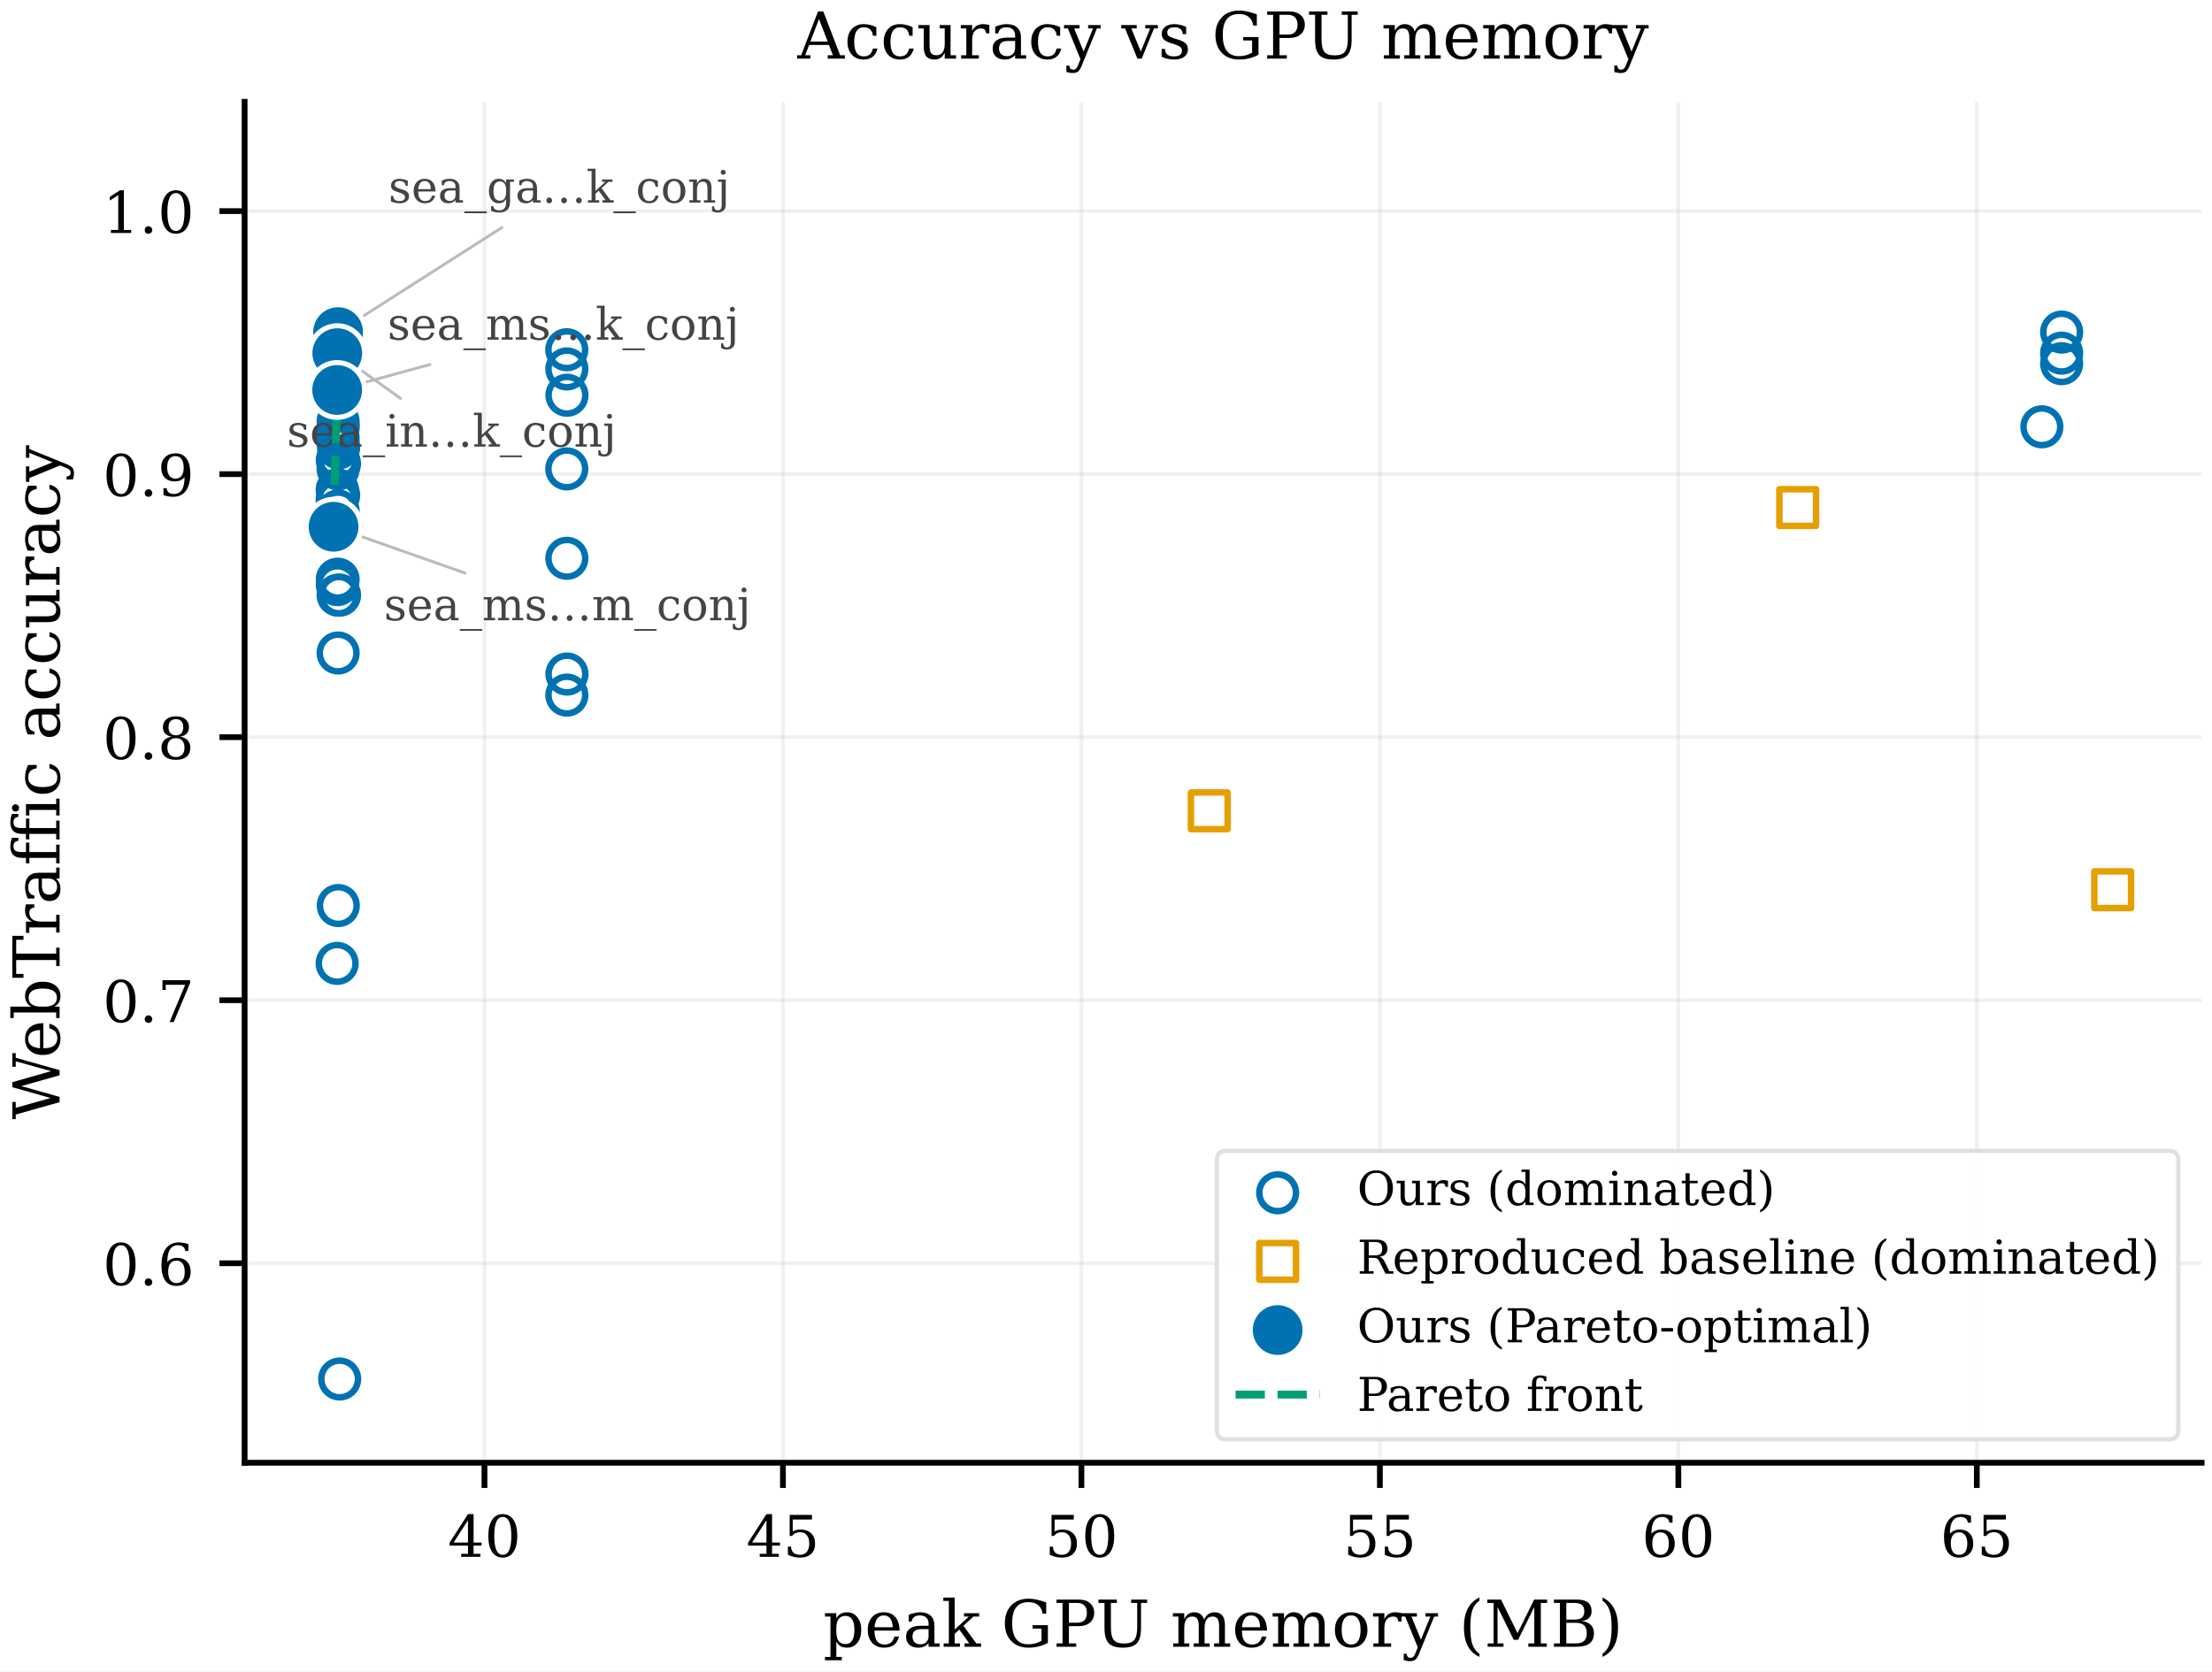
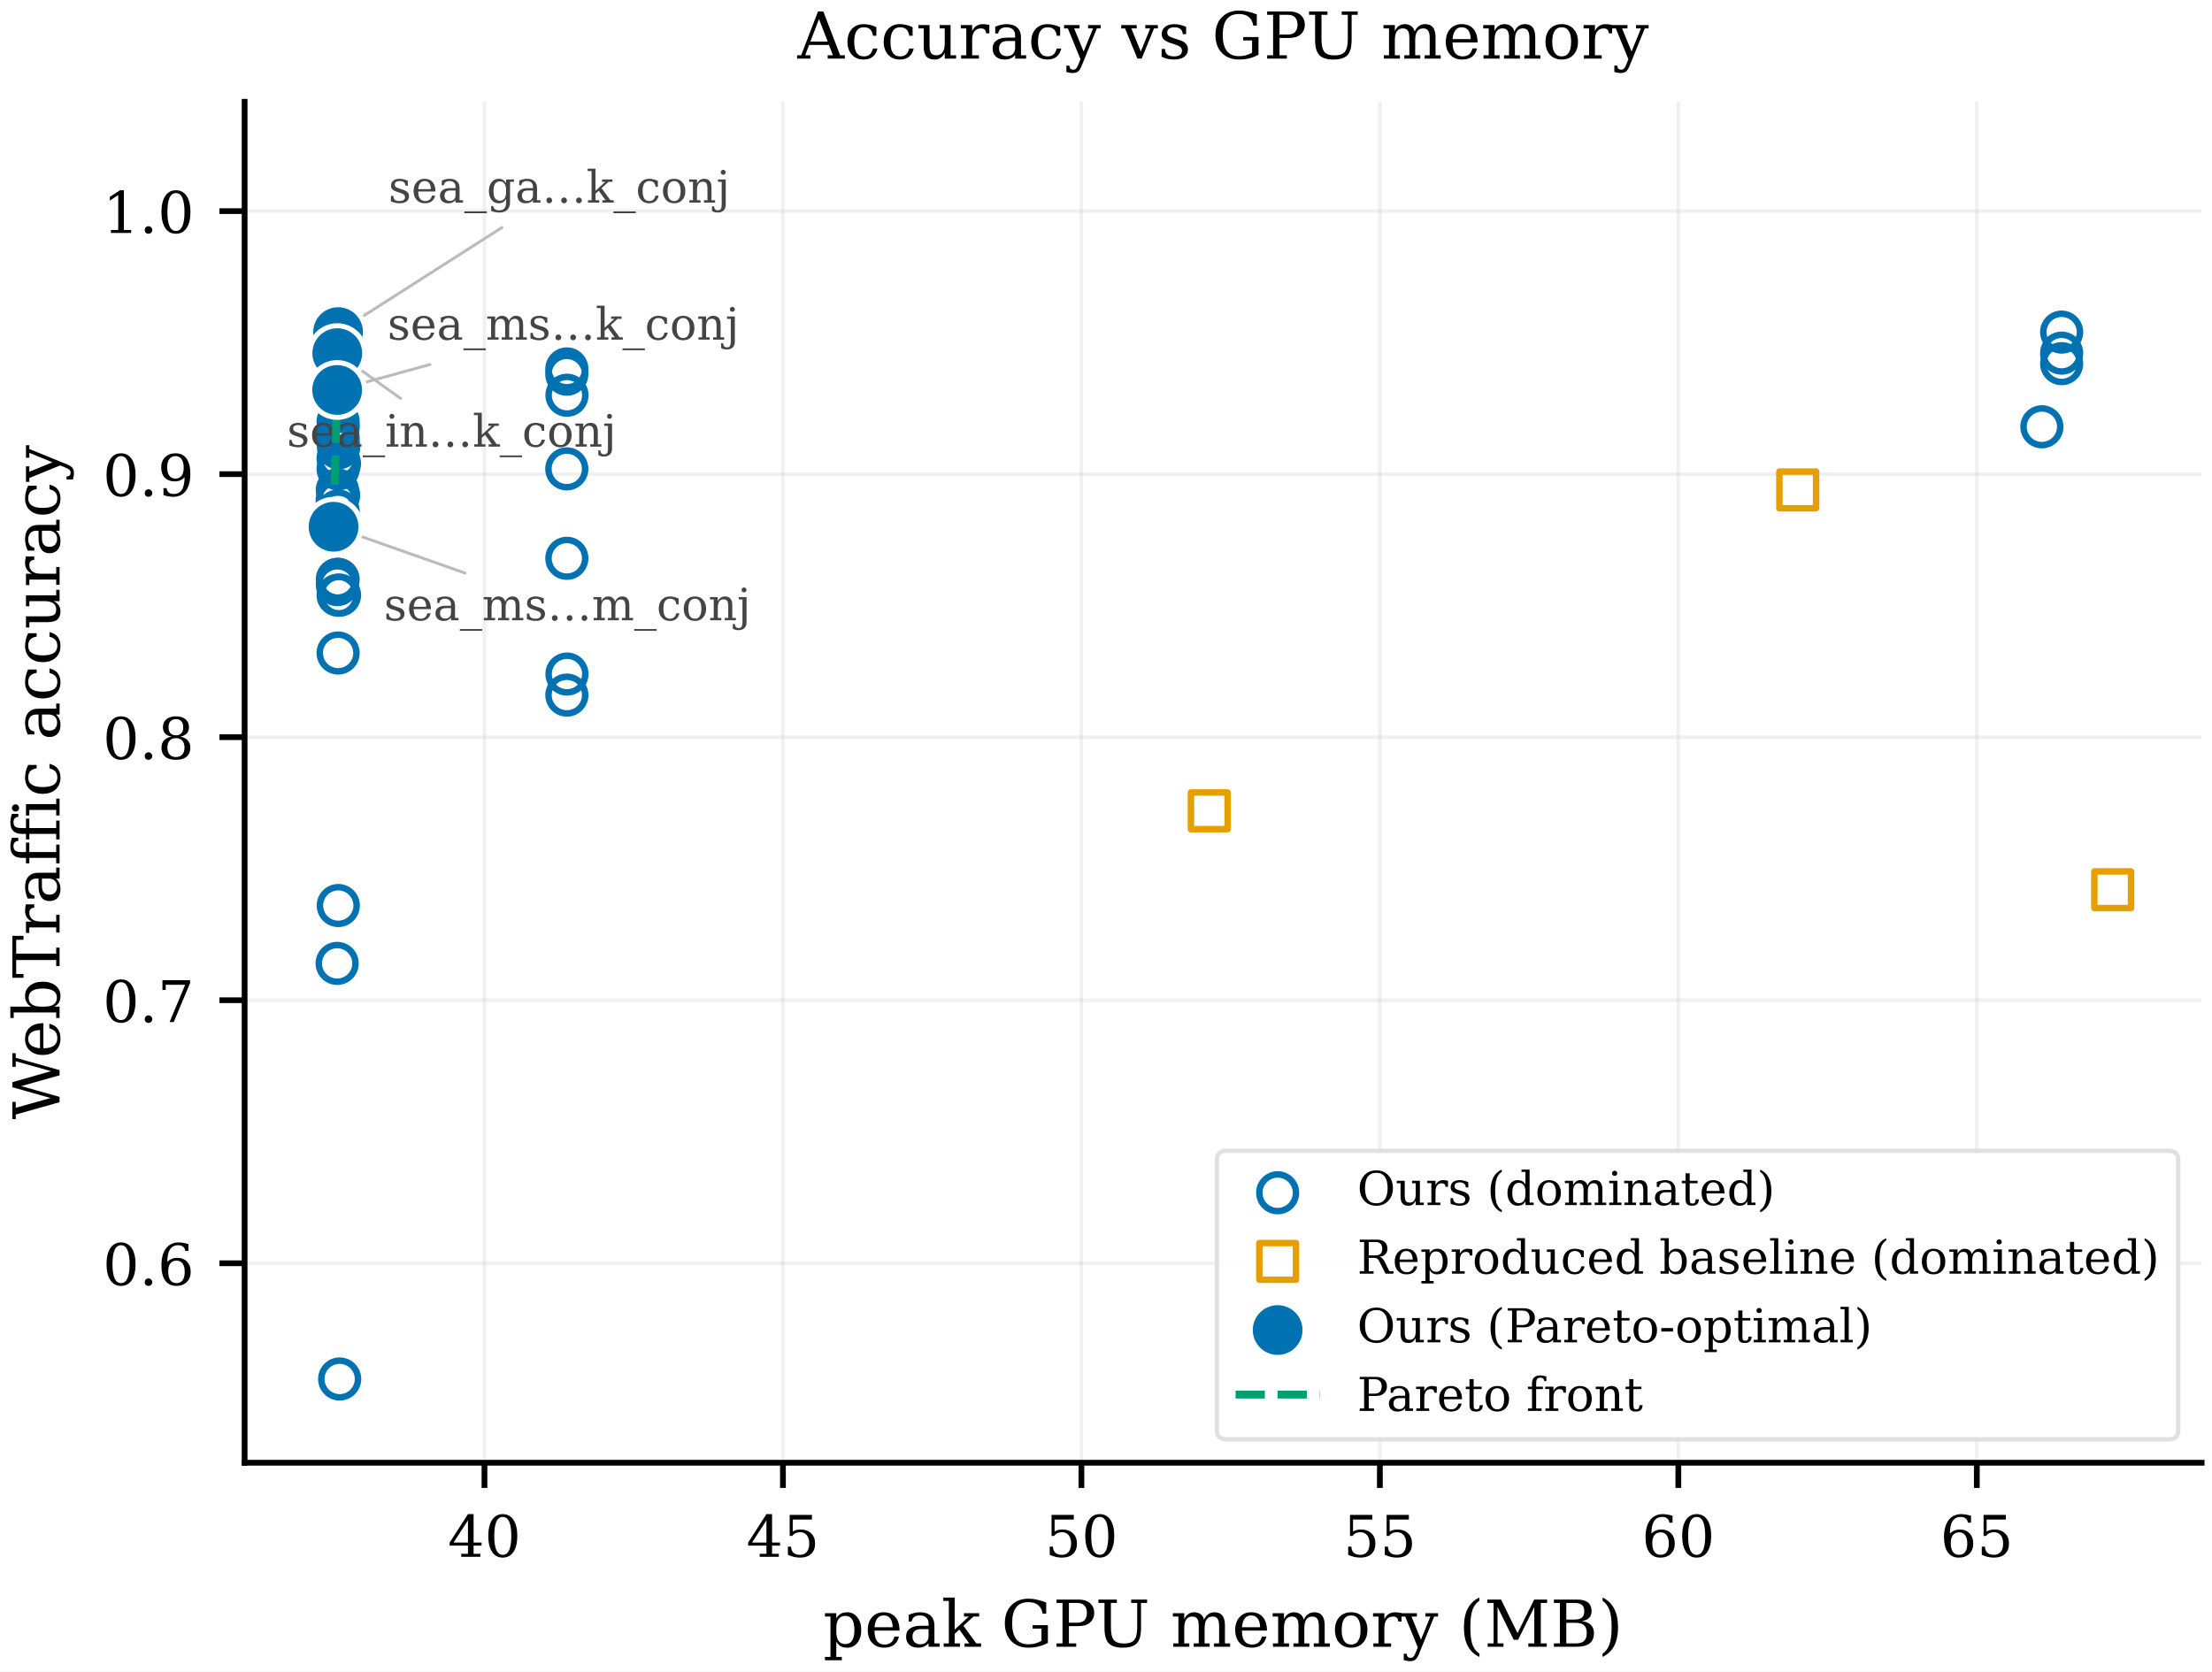
<svg xmlns="http://www.w3.org/2000/svg" xmlns:xlink="http://www.w3.org/1999/xlink" width="307.466pt" height="232.374pt" viewBox="0 0 307.466 232.374" version="1.1">
  <defs>
    <style type="text/css">*{stroke-linejoin: round; stroke-linecap: butt}</style>
  </defs>
  <g id="figure_1">
    <g id="patch_1">
      <path d="M 0 232.374  L 307.466 232.374  L 307.466 0  L 0 0  z " style="fill: #ffffff" />
    </g>
    <g id="axes_1">
      <g id="patch_2">
        <path d="M 34.001 203.353  L 306.026 203.353  L 306.026 14.151  L 34.001 14.151  z " style="fill: #ffffff" />
      </g>
      <g id="matplotlib.axis_1">
        <g id="xtick_1">
          <g id="line2d_1">
-             <path d="M 67.341 203.353  L 67.341 14.151  " clip-path="url(#p36d55d65c6)" style="fill: none; stroke: #cccccc; stroke-opacity: 0.3; stroke-width: 0.5; stroke-linecap: square" />
+             <path d="M 67.341 203.353  L 67.341 14.151  " clip-path="url(#p8558c7022c)" style="fill: none; stroke: #cccccc; stroke-opacity: 0.3; stroke-width: 0.5; stroke-linecap: square" />
          </g>
          <g id="line2d_2">
            <defs>
-               <path id="m827f32fb12" d="M 0 0  L 0 3.5  " style="stroke: #000000; stroke-width: 0.8" />
+               <path id="m1728896f94" d="M 0 0  L 0 3.5  " style="stroke: #000000; stroke-width: 0.8" />
            </defs>
            <g>
-               <use xlink:href="#m827f32fb12" x="67.341" y="203.353" style="stroke: #000000; stroke-width: 0.8" />
+               <use xlink:href="#m1728896f94" x="67.341" y="203.353" style="stroke: #000000; stroke-width: 0.8" />
            </g>
          </g>
          <g id="text_1">
            <text style="font: 8px 'DejaVu Serif', 'Times New Roman', 'Times', 'Computer Modern Roman', serif; text-anchor: middle" x="67.341" y="216.432" transform="rotate(-0 67.34136 216.4322)">40</text>
          </g>
        </g>
        <g id="xtick_2">
          <g id="line2d_3">
-             <path d="M 108.828 203.353  L 108.828 14.151  " clip-path="url(#p36d55d65c6)" style="fill: none; stroke: #cccccc; stroke-opacity: 0.3; stroke-width: 0.5; stroke-linecap: square" />
+             <path d="M 108.828 203.353  L 108.828 14.151  " clip-path="url(#p8558c7022c)" style="fill: none; stroke: #cccccc; stroke-opacity: 0.3; stroke-width: 0.5; stroke-linecap: square" />
          </g>
          <g id="line2d_4">
            <g>
-               <use xlink:href="#m827f32fb12" x="108.828" y="203.353" style="stroke: #000000; stroke-width: 0.8" />
+               <use xlink:href="#m1728896f94" x="108.828" y="203.353" style="stroke: #000000; stroke-width: 0.8" />
            </g>
          </g>
          <g id="text_2">
            <text style="font: 8px 'DejaVu Serif', 'Times New Roman', 'Times', 'Computer Modern Roman', serif; text-anchor: middle" x="108.828" y="216.432" transform="rotate(-0 108.8283 216.4322)">45</text>
          </g>
        </g>
        <g id="xtick_3">
          <g id="line2d_5">
-             <path d="M 150.315 203.353  L 150.315 14.151  " clip-path="url(#p36d55d65c6)" style="fill: none; stroke: #cccccc; stroke-opacity: 0.3; stroke-width: 0.5; stroke-linecap: square" />
+             <path d="M 150.315 203.353  L 150.315 14.151  " clip-path="url(#p8558c7022c)" style="fill: none; stroke: #cccccc; stroke-opacity: 0.3; stroke-width: 0.5; stroke-linecap: square" />
          </g>
          <g id="line2d_6">
            <g>
-               <use xlink:href="#m827f32fb12" x="150.315" y="203.353" style="stroke: #000000; stroke-width: 0.8" />
+               <use xlink:href="#m1728896f94" x="150.315" y="203.353" style="stroke: #000000; stroke-width: 0.8" />
            </g>
          </g>
          <g id="text_3">
            <text style="font: 8px 'DejaVu Serif', 'Times New Roman', 'Times', 'Computer Modern Roman', serif; text-anchor: middle" x="150.315" y="216.432" transform="rotate(-0 150.3153 216.4322)">50</text>
          </g>
        </g>
        <g id="xtick_4">
          <g id="line2d_7">
-             <path d="M 191.802 203.353  L 191.802 14.151  " clip-path="url(#p36d55d65c6)" style="fill: none; stroke: #cccccc; stroke-opacity: 0.3; stroke-width: 0.5; stroke-linecap: square" />
+             <path d="M 191.802 203.353  L 191.802 14.151  " clip-path="url(#p8558c7022c)" style="fill: none; stroke: #cccccc; stroke-opacity: 0.3; stroke-width: 0.5; stroke-linecap: square" />
          </g>
          <g id="line2d_8">
            <g>
-               <use xlink:href="#m827f32fb12" x="191.802" y="203.353" style="stroke: #000000; stroke-width: 0.8" />
+               <use xlink:href="#m1728896f94" x="191.802" y="203.353" style="stroke: #000000; stroke-width: 0.8" />
            </g>
          </g>
          <g id="text_4">
            <text style="font: 8px 'DejaVu Serif', 'Times New Roman', 'Times', 'Computer Modern Roman', serif; text-anchor: middle" x="191.802" y="216.432" transform="rotate(-0 191.8022 216.4322)">55</text>
          </g>
        </g>
        <g id="xtick_5">
          <g id="line2d_9">
-             <path d="M 233.289 203.353  L 233.289 14.151  " clip-path="url(#p36d55d65c6)" style="fill: none; stroke: #cccccc; stroke-opacity: 0.3; stroke-width: 0.5; stroke-linecap: square" />
+             <path d="M 233.289 203.353  L 233.289 14.151  " clip-path="url(#p8558c7022c)" style="fill: none; stroke: #cccccc; stroke-opacity: 0.3; stroke-width: 0.5; stroke-linecap: square" />
          </g>
          <g id="line2d_10">
            <g>
-               <use xlink:href="#m827f32fb12" x="233.289" y="203.353" style="stroke: #000000; stroke-width: 0.8" />
+               <use xlink:href="#m1728896f94" x="233.289" y="203.353" style="stroke: #000000; stroke-width: 0.8" />
            </g>
          </g>
          <g id="text_5">
            <text style="font: 8px 'DejaVu Serif', 'Times New Roman', 'Times', 'Computer Modern Roman', serif; text-anchor: middle" x="233.289" y="216.432" transform="rotate(-0 233.2892 216.4322)">60</text>
          </g>
        </g>
        <g id="xtick_6">
          <g id="line2d_11">
-             <path d="M 274.776 203.353  L 274.776 14.151  " clip-path="url(#p36d55d65c6)" style="fill: none; stroke: #cccccc; stroke-opacity: 0.3; stroke-width: 0.5; stroke-linecap: square" />
+             <path d="M 274.776 203.353  L 274.776 14.151  " clip-path="url(#p8558c7022c)" style="fill: none; stroke: #cccccc; stroke-opacity: 0.3; stroke-width: 0.5; stroke-linecap: square" />
          </g>
          <g id="line2d_12">
            <g>
-               <use xlink:href="#m827f32fb12" x="274.776" y="203.353" style="stroke: #000000; stroke-width: 0.8" />
+               <use xlink:href="#m1728896f94" x="274.776" y="203.353" style="stroke: #000000; stroke-width: 0.8" />
            </g>
          </g>
          <g id="text_6">
            <text style="font: 8px 'DejaVu Serif', 'Times New Roman', 'Times', 'Computer Modern Roman', serif; text-anchor: middle" x="274.776" y="216.432" transform="rotate(-0 274.7761 216.4322)">65</text>
          </g>
        </g>
        <g id="text_7">
          <text style="font: 9px 'DejaVu Serif', 'Times New Roman', 'Times', 'Computer Modern Roman', serif; text-anchor: middle" x="170.013" y="228.935" transform="rotate(-0 170.0133 228.9346)">peak GPU memory (MB)</text>
        </g>
      </g>
      <g id="matplotlib.axis_2">
        <g id="ytick_1">
          <g id="line2d_13">
-             <path d="M 34.001 175.62  L 306.026 175.62  " clip-path="url(#p36d55d65c6)" style="fill: none; stroke: #cccccc; stroke-opacity: 0.3; stroke-width: 0.5; stroke-linecap: square" />
+             <path d="M 34.001 175.62  L 306.026 175.62  " clip-path="url(#p8558c7022c)" style="fill: none; stroke: #cccccc; stroke-opacity: 0.3; stroke-width: 0.5; stroke-linecap: square" />
          </g>
          <g id="line2d_14">
            <defs>
-               <path id="me0a598be60" d="M 0 0  L -3.5 0  " style="stroke: #000000; stroke-width: 0.8" />
+               <path id="md877dda427" d="M 0 0  L -3.5 0  " style="stroke: #000000; stroke-width: 0.8" />
            </defs>
            <g>
-               <use xlink:href="#me0a598be60" x="34.001" y="175.62" style="stroke: #000000; stroke-width: 0.8" />
+               <use xlink:href="#md877dda427" x="34.001" y="175.62" style="stroke: #000000; stroke-width: 0.8" />
            </g>
          </g>
          <g id="text_8">
            <text style="font: 8px 'DejaVu Serif', 'Times New Roman', 'Times', 'Computer Modern Roman', serif; text-anchor: end" x="27.001" y="178.66" transform="rotate(-0 27.00078 178.6597)">0.6</text>
          </g>
        </g>
        <g id="ytick_2">
          <g id="line2d_15">
-             <path d="M 34.001 139.052  L 306.026 139.052  " clip-path="url(#p36d55d65c6)" style="fill: none; stroke: #cccccc; stroke-opacity: 0.3; stroke-width: 0.5; stroke-linecap: square" />
+             <path d="M 34.001 139.052  L 306.026 139.052  " clip-path="url(#p8558c7022c)" style="fill: none; stroke: #cccccc; stroke-opacity: 0.3; stroke-width: 0.5; stroke-linecap: square" />
          </g>
          <g id="line2d_16">
            <g>
-               <use xlink:href="#me0a598be60" x="34.001" y="139.052" style="stroke: #000000; stroke-width: 0.8" />
+               <use xlink:href="#md877dda427" x="34.001" y="139.052" style="stroke: #000000; stroke-width: 0.8" />
            </g>
          </g>
          <g id="text_9">
            <text style="font: 8px 'DejaVu Serif', 'Times New Roman', 'Times', 'Computer Modern Roman', serif; text-anchor: end" x="27.001" y="142.092" transform="rotate(-0 27.00078 142.0917)">0.7</text>
          </g>
        </g>
        <g id="ytick_3">
          <g id="line2d_17">
-             <path d="M 34.001 102.484  L 306.026 102.484  " clip-path="url(#p36d55d65c6)" style="fill: none; stroke: #cccccc; stroke-opacity: 0.3; stroke-width: 0.5; stroke-linecap: square" />
+             <path d="M 34.001 102.484  L 306.026 102.484  " clip-path="url(#p8558c7022c)" style="fill: none; stroke: #cccccc; stroke-opacity: 0.3; stroke-width: 0.5; stroke-linecap: square" />
          </g>
          <g id="line2d_18">
            <g>
-               <use xlink:href="#me0a598be60" x="34.001" y="102.484" style="stroke: #000000; stroke-width: 0.8" />
+               <use xlink:href="#md877dda427" x="34.001" y="102.484" style="stroke: #000000; stroke-width: 0.8" />
            </g>
          </g>
          <g id="text_10">
            <text style="font: 8px 'DejaVu Serif', 'Times New Roman', 'Times', 'Computer Modern Roman', serif; text-anchor: end" x="27.001" y="105.524" transform="rotate(-0 27.00078 105.5237)">0.8</text>
          </g>
        </g>
        <g id="ytick_4">
          <g id="line2d_19">
-             <path d="M 34.001 65.916  L 306.026 65.916  " clip-path="url(#p36d55d65c6)" style="fill: none; stroke: #cccccc; stroke-opacity: 0.3; stroke-width: 0.5; stroke-linecap: square" />
+             <path d="M 34.001 65.916  L 306.026 65.916  " clip-path="url(#p8558c7022c)" style="fill: none; stroke: #cccccc; stroke-opacity: 0.3; stroke-width: 0.5; stroke-linecap: square" />
          </g>
          <g id="line2d_20">
            <g>
-               <use xlink:href="#me0a598be60" x="34.001" y="65.916" style="stroke: #000000; stroke-width: 0.8" />
+               <use xlink:href="#md877dda427" x="34.001" y="65.916" style="stroke: #000000; stroke-width: 0.8" />
            </g>
          </g>
          <g id="text_11">
            <text style="font: 8px 'DejaVu Serif', 'Times New Roman', 'Times', 'Computer Modern Roman', serif; text-anchor: end" x="27.001" y="68.956" transform="rotate(-0 27.00078 68.95567)">0.9</text>
          </g>
        </g>
        <g id="ytick_5">
          <g id="line2d_21">
-             <path d="M 34.001 29.348  L 306.026 29.348  " clip-path="url(#p36d55d65c6)" style="fill: none; stroke: #cccccc; stroke-opacity: 0.3; stroke-width: 0.5; stroke-linecap: square" />
+             <path d="M 34.001 29.348  L 306.026 29.348  " clip-path="url(#p8558c7022c)" style="fill: none; stroke: #cccccc; stroke-opacity: 0.3; stroke-width: 0.5; stroke-linecap: square" />
          </g>
          <g id="line2d_22">
            <g>
-               <use xlink:href="#me0a598be60" x="34.001" y="29.348" style="stroke: #000000; stroke-width: 0.8" />
+               <use xlink:href="#md877dda427" x="34.001" y="29.348" style="stroke: #000000; stroke-width: 0.8" />
            </g>
          </g>
          <g id="text_12">
            <text style="font: 8px 'DejaVu Serif', 'Times New Roman', 'Times', 'Computer Modern Roman', serif; text-anchor: end" x="27.001" y="32.388" transform="rotate(-0 27.00078 32.38766)">1.0</text>
          </g>
        </g>
        <g id="text_13">
          <text style="font: 9px 'DejaVu Serif', 'Times New Roman', 'Times', 'Computer Modern Roman', serif; text-anchor: middle" x="8.279" y="108.752" transform="rotate(-90 8.278594 108.7521)">WebTraffic accuracy</text>
        </g>
      </g>
      <g id="patch_3">
        <path d="M 34.001 203.353  L 34.001 14.151  " style="fill: none; stroke: #000000; stroke-width: 0.8; stroke-linejoin: miter; stroke-linecap: square" />
      </g>
      <g id="patch_4">
        <path d="M 34.001 203.353  L 306.026 203.353  " style="fill: none; stroke: #000000; stroke-width: 0.8; stroke-linejoin: miter; stroke-linecap: square" />
      </g>
      <g id="PathCollection_1">
        <defs>
-           <path id="C0_0_454524681b" d="M 0 2.55  C 0.676 2.55 1.325 2.281 1.803 1.803  C 2.281 1.325 2.55 0.676 2.55 -0  C 2.55 -0.676 2.281 -1.325 1.803 -1.803  C 1.325 -2.281 0.676 -2.55 0 -2.55  C -0.676 -2.55 -1.325 -2.281 -1.803 -1.803  C -2.281 -1.325 -2.55 -0.676 -2.55 0  C -2.55 0.676 -2.281 1.325 -1.803 1.803  C -1.325 2.281 -0.676 2.55 0 2.55  z " />
+           <path id="C0_0_bee5eb7cdc" d="M 0 2.55  C 0.676 2.55 1.325 2.281 1.803 1.803  C 2.281 1.325 2.55 0.676 2.55 -0  C 2.55 -0.676 2.281 -1.325 1.803 -1.803  C 1.325 -2.281 0.676 -2.55 0 -2.55  C -0.676 -2.55 -1.325 -2.281 -1.803 -1.803  C -2.281 -1.325 -2.55 -0.676 -2.55 0  C -2.55 0.676 -2.281 1.325 -1.803 1.803  C -1.325 2.281 -0.676 2.55 0 2.55  z " />
        </defs>
-         <g clip-path="url(#p36d55d65c6)">
-           <use xlink:href="#C0_0_454524681b" x="286.567" y="46.17" style="fill: none; stroke: #0072b2; stroke-width: 0.9" />
-         </g>
-         <g clip-path="url(#p36d55d65c6)">
-           <use xlink:href="#C0_0_454524681b" x="46.996" y="46.901" style="fill: none; stroke: #0072b2; stroke-width: 0.9" />
-         </g>
-         <g clip-path="url(#p36d55d65c6)">
-           <use xlink:href="#C0_0_454524681b" x="47.187" y="47.632" style="fill: none; stroke: #0072b2; stroke-width: 0.9" />
-         </g>
-         <g clip-path="url(#p36d55d65c6)">
-           <use xlink:href="#C0_0_454524681b" x="78.783" y="48.62" style="fill: none; stroke: #0072b2; stroke-width: 0.9" />
-         </g>
-         <g clip-path="url(#p36d55d65c6)">
-           <use xlink:href="#C0_0_454524681b" x="47.071" y="49.095" style="fill: none; stroke: #0072b2; stroke-width: 0.9" />
-         </g>
-         <g clip-path="url(#p36d55d65c6)">
-           <use xlink:href="#C0_0_454524681b" x="286.567" y="49.095" style="fill: none; stroke: #0072b2; stroke-width: 0.9" />
-         </g>
-         <g clip-path="url(#p36d55d65c6)">
-           <use xlink:href="#C0_0_454524681b" x="46.996" y="49.826" style="fill: none; stroke: #0072b2; stroke-width: 0.9" />
-         </g>
-         <g clip-path="url(#p36d55d65c6)">
-           <use xlink:href="#C0_0_454524681b" x="286.567" y="50.558" style="fill: none; stroke: #0072b2; stroke-width: 0.9" />
-         </g>
-         <g clip-path="url(#p36d55d65c6)">
-           <use xlink:href="#C0_0_454524681b" x="46.996" y="50.558" style="fill: none; stroke: #0072b2; stroke-width: 0.9" />
-         </g>
-         <g clip-path="url(#p36d55d65c6)">
-           <use xlink:href="#C0_0_454524681b" x="46.996" y="50.558" style="fill: none; stroke: #0072b2; stroke-width: 0.9" />
-         </g>
-         <g clip-path="url(#p36d55d65c6)">
-           <use xlink:href="#C0_0_454524681b" x="78.792" y="51.289" style="fill: none; stroke: #0072b2; stroke-width: 0.9" />
-         </g>
-         <g clip-path="url(#p36d55d65c6)">
-           <use xlink:href="#C0_0_454524681b" x="47.063" y="51.289" style="fill: none; stroke: #0072b2; stroke-width: 0.9" />
-         </g>
-         <g clip-path="url(#p36d55d65c6)">
-           <use xlink:href="#C0_0_454524681b" x="46.996" y="52.02" style="fill: none; stroke: #0072b2; stroke-width: 0.9" />
-         </g>
-         <g clip-path="url(#p36d55d65c6)">
-           <use xlink:href="#C0_0_454524681b" x="47.195" y="53.483" style="fill: none; stroke: #0072b2; stroke-width: 0.9" />
-         </g>
-         <g clip-path="url(#p36d55d65c6)">
-           <use xlink:href="#C0_0_454524681b" x="47.071" y="54.215" style="fill: none; stroke: #0072b2; stroke-width: 0.9" />
-         </g>
-         <g clip-path="url(#p36d55d65c6)">
-           <use xlink:href="#C0_0_454524681b" x="46.863" y="54.946" style="fill: none; stroke: #0072b2; stroke-width: 0.9" />
-         </g>
-         <g clip-path="url(#p36d55d65c6)">
-           <use xlink:href="#C0_0_454524681b" x="47.212" y="54.946" style="fill: none; stroke: #0072b2; stroke-width: 0.9" />
-         </g>
-         <g clip-path="url(#p36d55d65c6)">
-           <use xlink:href="#C0_0_454524681b" x="78.808" y="54.946" style="fill: none; stroke: #0072b2; stroke-width: 0.9" />
-         </g>
-         <g clip-path="url(#p36d55d65c6)">
-           <use xlink:href="#C0_0_454524681b" x="46.996" y="58.603" style="fill: none; stroke: #0072b2; stroke-width: 0.9" />
-         </g>
-         <g clip-path="url(#p36d55d65c6)">
-           <use xlink:href="#C0_0_454524681b" x="283.82" y="59.334" style="fill: none; stroke: #0072b2; stroke-width: 0.9" />
-         </g>
-         <g clip-path="url(#p36d55d65c6)">
-           <use xlink:href="#C0_0_454524681b" x="47.013" y="59.334" style="fill: none; stroke: #0072b2; stroke-width: 0.9" />
-         </g>
-         <g clip-path="url(#p36d55d65c6)">
-           <use xlink:href="#C0_0_454524681b" x="46.863" y="60.065" style="fill: none; stroke: #0072b2; stroke-width: 0.9" />
-         </g>
-         <g clip-path="url(#p36d55d65c6)">
-           <use xlink:href="#C0_0_454524681b" x="46.88" y="60.797" style="fill: none; stroke: #0072b2; stroke-width: 0.9" />
-         </g>
-         <g clip-path="url(#p36d55d65c6)">
-           <use xlink:href="#C0_0_454524681b" x="46.996" y="60.797" style="fill: none; stroke: #0072b2; stroke-width: 0.9" />
-         </g>
-         <g clip-path="url(#p36d55d65c6)">
-           <use xlink:href="#C0_0_454524681b" x="46.996" y="61.528" style="fill: none; stroke: #0072b2; stroke-width: 0.9" />
-         </g>
-         <g clip-path="url(#p36d55d65c6)">
-           <use xlink:href="#C0_0_454524681b" x="47.063" y="62.259" style="fill: none; stroke: #0072b2; stroke-width: 0.9" />
-         </g>
-         <g clip-path="url(#p36d55d65c6)">
-           <use xlink:href="#C0_0_454524681b" x="46.996" y="63.722" style="fill: none; stroke: #0072b2; stroke-width: 0.9" />
-         </g>
-         <g clip-path="url(#p36d55d65c6)">
-           <use xlink:href="#C0_0_454524681b" x="46.888" y="63.978" style="fill: none; stroke: #0072b2; stroke-width: 0.9" />
-         </g>
-         <g clip-path="url(#p36d55d65c6)">
-           <use xlink:href="#C0_0_454524681b" x="47.187" y="64.454" style="fill: none; stroke: #0072b2; stroke-width: 0.9" />
-         </g>
-         <g clip-path="url(#p36d55d65c6)">
-           <use xlink:href="#C0_0_454524681b" x="46.996" y="65.185" style="fill: none; stroke: #0072b2; stroke-width: 0.9" />
-         </g>
-         <g clip-path="url(#p36d55d65c6)">
-           <use xlink:href="#C0_0_454524681b" x="78.783" y="65.185" style="fill: none; stroke: #0072b2; stroke-width: 0.9" />
-         </g>
-         <g clip-path="url(#p36d55d65c6)">
-           <use xlink:href="#C0_0_454524681b" x="46.88" y="68.11" style="fill: none; stroke: #0072b2; stroke-width: 0.9" />
-         </g>
-         <g clip-path="url(#p36d55d65c6)">
-           <use xlink:href="#C0_0_454524681b" x="46.888" y="68.11" style="fill: none; stroke: #0072b2; stroke-width: 0.9" />
-         </g>
-         <g clip-path="url(#p36d55d65c6)">
-           <use xlink:href="#C0_0_454524681b" x="47.071" y="68.842" style="fill: none; stroke: #0072b2; stroke-width: 0.9" />
-         </g>
-         <g clip-path="url(#p36d55d65c6)">
-           <use xlink:href="#C0_0_454524681b" x="46.863" y="69.573" style="fill: none; stroke: #0072b2; stroke-width: 0.9" />
-         </g>
-         <g clip-path="url(#p36d55d65c6)">
-           <use xlink:href="#C0_0_454524681b" x="46.996" y="71.036" style="fill: none; stroke: #0072b2; stroke-width: 0.9" />
-         </g>
-         <g clip-path="url(#p36d55d65c6)">
-           <use xlink:href="#C0_0_454524681b" x="47.195" y="73.961" style="fill: none; stroke: #0072b2; stroke-width: 0.9" />
-         </g>
-         <g clip-path="url(#p36d55d65c6)">
-           <use xlink:href="#C0_0_454524681b" x="78.792" y="77.618" style="fill: none; stroke: #0072b2; stroke-width: 0.9" />
-         </g>
-         <g clip-path="url(#p36d55d65c6)">
-           <use xlink:href="#C0_0_454524681b" x="46.996" y="80.543" style="fill: none; stroke: #0072b2; stroke-width: 0.9" />
-         </g>
-         <g clip-path="url(#p36d55d65c6)">
-           <use xlink:href="#C0_0_454524681b" x="46.888" y="80.543" style="fill: none; stroke: #0072b2; stroke-width: 0.9" />
-         </g>
-         <g clip-path="url(#p36d55d65c6)">
-           <use xlink:href="#C0_0_454524681b" x="46.888" y="81.275" style="fill: none; stroke: #0072b2; stroke-width: 0.9" />
-         </g>
-         <g clip-path="url(#p36d55d65c6)">
-           <use xlink:href="#C0_0_454524681b" x="46.996" y="82.738" style="fill: none; stroke: #0072b2; stroke-width: 0.9" />
-         </g>
-         <g clip-path="url(#p36d55d65c6)">
-           <use xlink:href="#C0_0_454524681b" x="47.195" y="82.738" style="fill: none; stroke: #0072b2; stroke-width: 0.9" />
-         </g>
-         <g clip-path="url(#p36d55d65c6)">
-           <use xlink:href="#C0_0_454524681b" x="46.996" y="90.783" style="fill: none; stroke: #0072b2; stroke-width: 0.9" />
-         </g>
-         <g clip-path="url(#p36d55d65c6)">
-           <use xlink:href="#C0_0_454524681b" x="78.808" y="93.708" style="fill: none; stroke: #0072b2; stroke-width: 0.9" />
-         </g>
-         <g clip-path="url(#p36d55d65c6)">
-           <use xlink:href="#C0_0_454524681b" x="78.792" y="96.633" style="fill: none; stroke: #0072b2; stroke-width: 0.9" />
-         </g>
-         <g clip-path="url(#p36d55d65c6)">
-           <use xlink:href="#C0_0_454524681b" x="47.021" y="125.888" style="fill: none; stroke: #0072b2; stroke-width: 0.9" />
-         </g>
-         <g clip-path="url(#p36d55d65c6)">
-           <use xlink:href="#C0_0_454524681b" x="46.863" y="133.933" style="fill: none; stroke: #0072b2; stroke-width: 0.9" />
-         </g>
-         <g clip-path="url(#p36d55d65c6)">
-           <use xlink:href="#C0_0_454524681b" x="47.212" y="191.71" style="fill: none; stroke: #0072b2; stroke-width: 0.9" />
+         <g clip-path="url(#p8558c7022c)">
+           <use xlink:href="#C0_0_bee5eb7cdc" x="286.567" y="46.17" style="fill: none; stroke: #0072b2; stroke-width: 0.9" />
+         </g>
+         <g clip-path="url(#p8558c7022c)">
+           <use xlink:href="#C0_0_bee5eb7cdc" x="46.996" y="46.901" style="fill: none; stroke: #0072b2; stroke-width: 0.9" />
+         </g>
+         <g clip-path="url(#p8558c7022c)">
+           <use xlink:href="#C0_0_bee5eb7cdc" x="47.187" y="47.632" style="fill: none; stroke: #0072b2; stroke-width: 0.9" />
+         </g>
+         <g clip-path="url(#p8558c7022c)">
+           <use xlink:href="#C0_0_bee5eb7cdc" x="286.567" y="49.095" style="fill: none; stroke: #0072b2; stroke-width: 0.9" />
+         </g>
+         <g clip-path="url(#p8558c7022c)">
+           <use xlink:href="#C0_0_bee5eb7cdc" x="47.071" y="49.095" style="fill: none; stroke: #0072b2; stroke-width: 0.9" />
+         </g>
+         <g clip-path="url(#p8558c7022c)">
+           <use xlink:href="#C0_0_bee5eb7cdc" x="46.996" y="49.826" style="fill: none; stroke: #0072b2; stroke-width: 0.9" />
+         </g>
+         <g clip-path="url(#p8558c7022c)">
+           <use xlink:href="#C0_0_bee5eb7cdc" x="46.996" y="50.558" style="fill: none; stroke: #0072b2; stroke-width: 0.9" />
+         </g>
+         <g clip-path="url(#p8558c7022c)">
+           <use xlink:href="#C0_0_bee5eb7cdc" x="286.567" y="50.558" style="fill: none; stroke: #0072b2; stroke-width: 0.9" />
+         </g>
+         <g clip-path="url(#p8558c7022c)">
+           <use xlink:href="#C0_0_bee5eb7cdc" x="46.996" y="50.558" style="fill: none; stroke: #0072b2; stroke-width: 0.9" />
+         </g>
+         <g clip-path="url(#p8558c7022c)">
+           <use xlink:href="#C0_0_bee5eb7cdc" x="78.792" y="51.289" style="fill: none; stroke: #0072b2; stroke-width: 0.9" />
+         </g>
+         <g clip-path="url(#p8558c7022c)">
+           <use xlink:href="#C0_0_bee5eb7cdc" x="47.063" y="51.289" style="fill: none; stroke: #0072b2; stroke-width: 0.9" />
+         </g>
+         <g clip-path="url(#p8558c7022c)">
+           <use xlink:href="#C0_0_bee5eb7cdc" x="78.783" y="52.02" style="fill: none; stroke: #0072b2; stroke-width: 0.9" />
+         </g>
+         <g clip-path="url(#p8558c7022c)">
+           <use xlink:href="#C0_0_bee5eb7cdc" x="46.996" y="52.02" style="fill: none; stroke: #0072b2; stroke-width: 0.9" />
+         </g>
+         <g clip-path="url(#p8558c7022c)">
+           <use xlink:href="#C0_0_bee5eb7cdc" x="46.888" y="52.02" style="fill: none; stroke: #0072b2; stroke-width: 0.9" />
+         </g>
+         <g clip-path="url(#p8558c7022c)">
+           <use xlink:href="#C0_0_bee5eb7cdc" x="47.195" y="53.483" style="fill: none; stroke: #0072b2; stroke-width: 0.9" />
+         </g>
+         <g clip-path="url(#p8558c7022c)">
+           <use xlink:href="#C0_0_bee5eb7cdc" x="47.071" y="54.215" style="fill: none; stroke: #0072b2; stroke-width: 0.9" />
+         </g>
+         <g clip-path="url(#p8558c7022c)">
+           <use xlink:href="#C0_0_bee5eb7cdc" x="47.212" y="54.946" style="fill: none; stroke: #0072b2; stroke-width: 0.9" />
+         </g>
+         <g clip-path="url(#p8558c7022c)">
+           <use xlink:href="#C0_0_bee5eb7cdc" x="46.863" y="54.946" style="fill: none; stroke: #0072b2; stroke-width: 0.9" />
+         </g>
+         <g clip-path="url(#p8558c7022c)">
+           <use xlink:href="#C0_0_bee5eb7cdc" x="78.808" y="54.946" style="fill: none; stroke: #0072b2; stroke-width: 0.9" />
+         </g>
+         <g clip-path="url(#p8558c7022c)">
+           <use xlink:href="#C0_0_bee5eb7cdc" x="46.996" y="58.603" style="fill: none; stroke: #0072b2; stroke-width: 0.9" />
+         </g>
+         <g clip-path="url(#p8558c7022c)">
+           <use xlink:href="#C0_0_bee5eb7cdc" x="47.013" y="59.334" style="fill: none; stroke: #0072b2; stroke-width: 0.9" />
+         </g>
+         <g clip-path="url(#p8558c7022c)">
+           <use xlink:href="#C0_0_bee5eb7cdc" x="283.82" y="59.334" style="fill: none; stroke: #0072b2; stroke-width: 0.9" />
+         </g>
+         <g clip-path="url(#p8558c7022c)">
+           <use xlink:href="#C0_0_bee5eb7cdc" x="46.863" y="60.065" style="fill: none; stroke: #0072b2; stroke-width: 0.9" />
+         </g>
+         <g clip-path="url(#p8558c7022c)">
+           <use xlink:href="#C0_0_bee5eb7cdc" x="46.996" y="60.797" style="fill: none; stroke: #0072b2; stroke-width: 0.9" />
+         </g>
+         <g clip-path="url(#p8558c7022c)">
+           <use xlink:href="#C0_0_bee5eb7cdc" x="46.88" y="60.797" style="fill: none; stroke: #0072b2; stroke-width: 0.9" />
+         </g>
+         <g clip-path="url(#p8558c7022c)">
+           <use xlink:href="#C0_0_bee5eb7cdc" x="46.996" y="61.528" style="fill: none; stroke: #0072b2; stroke-width: 0.9" />
+         </g>
+         <g clip-path="url(#p8558c7022c)">
+           <use xlink:href="#C0_0_bee5eb7cdc" x="47.063" y="62.259" style="fill: none; stroke: #0072b2; stroke-width: 0.9" />
+         </g>
+         <g clip-path="url(#p8558c7022c)">
+           <use xlink:href="#C0_0_bee5eb7cdc" x="46.996" y="63.722" style="fill: none; stroke: #0072b2; stroke-width: 0.9" />
+         </g>
+         <g clip-path="url(#p8558c7022c)">
+           <use xlink:href="#C0_0_bee5eb7cdc" x="47.187" y="64.454" style="fill: none; stroke: #0072b2; stroke-width: 0.9" />
+         </g>
+         <g clip-path="url(#p8558c7022c)">
+           <use xlink:href="#C0_0_bee5eb7cdc" x="78.783" y="65.185" style="fill: none; stroke: #0072b2; stroke-width: 0.9" />
+         </g>
+         <g clip-path="url(#p8558c7022c)">
+           <use xlink:href="#C0_0_bee5eb7cdc" x="46.996" y="65.185" style="fill: none; stroke: #0072b2; stroke-width: 0.9" />
+         </g>
+         <g clip-path="url(#p8558c7022c)">
+           <use xlink:href="#C0_0_bee5eb7cdc" x="46.888" y="68.11" style="fill: none; stroke: #0072b2; stroke-width: 0.9" />
+         </g>
+         <g clip-path="url(#p8558c7022c)">
+           <use xlink:href="#C0_0_bee5eb7cdc" x="47.071" y="68.842" style="fill: none; stroke: #0072b2; stroke-width: 0.9" />
+         </g>
+         <g clip-path="url(#p8558c7022c)">
+           <use xlink:href="#C0_0_bee5eb7cdc" x="46.863" y="69.573" style="fill: none; stroke: #0072b2; stroke-width: 0.9" />
+         </g>
+         <g clip-path="url(#p8558c7022c)">
+           <use xlink:href="#C0_0_bee5eb7cdc" x="46.996" y="71.036" style="fill: none; stroke: #0072b2; stroke-width: 0.9" />
+         </g>
+         <g clip-path="url(#p8558c7022c)">
+           <use xlink:href="#C0_0_bee5eb7cdc" x="47.195" y="73.961" style="fill: none; stroke: #0072b2; stroke-width: 0.9" />
+         </g>
+         <g clip-path="url(#p8558c7022c)">
+           <use xlink:href="#C0_0_bee5eb7cdc" x="78.792" y="77.618" style="fill: none; stroke: #0072b2; stroke-width: 0.9" />
+         </g>
+         <g clip-path="url(#p8558c7022c)">
+           <use xlink:href="#C0_0_bee5eb7cdc" x="46.888" y="80.543" style="fill: none; stroke: #0072b2; stroke-width: 0.9" />
+         </g>
+         <g clip-path="url(#p8558c7022c)">
+           <use xlink:href="#C0_0_bee5eb7cdc" x="46.996" y="80.543" style="fill: none; stroke: #0072b2; stroke-width: 0.9" />
+         </g>
+         <g clip-path="url(#p8558c7022c)">
+           <use xlink:href="#C0_0_bee5eb7cdc" x="46.888" y="81.275" style="fill: none; stroke: #0072b2; stroke-width: 0.9" />
+         </g>
+         <g clip-path="url(#p8558c7022c)">
+           <use xlink:href="#C0_0_bee5eb7cdc" x="46.996" y="82.738" style="fill: none; stroke: #0072b2; stroke-width: 0.9" />
+         </g>
+         <g clip-path="url(#p8558c7022c)">
+           <use xlink:href="#C0_0_bee5eb7cdc" x="47.195" y="82.738" style="fill: none; stroke: #0072b2; stroke-width: 0.9" />
+         </g>
+         <g clip-path="url(#p8558c7022c)">
+           <use xlink:href="#C0_0_bee5eb7cdc" x="46.996" y="90.783" style="fill: none; stroke: #0072b2; stroke-width: 0.9" />
+         </g>
+         <g clip-path="url(#p8558c7022c)">
+           <use xlink:href="#C0_0_bee5eb7cdc" x="78.808" y="93.708" style="fill: none; stroke: #0072b2; stroke-width: 0.9" />
+         </g>
+         <g clip-path="url(#p8558c7022c)">
+           <use xlink:href="#C0_0_bee5eb7cdc" x="78.792" y="96.633" style="fill: none; stroke: #0072b2; stroke-width: 0.9" />
+         </g>
+         <g clip-path="url(#p8558c7022c)">
+           <use xlink:href="#C0_0_bee5eb7cdc" x="47.021" y="125.888" style="fill: none; stroke: #0072b2; stroke-width: 0.9" />
+         </g>
+         <g clip-path="url(#p8558c7022c)">
+           <use xlink:href="#C0_0_bee5eb7cdc" x="46.863" y="133.933" style="fill: none; stroke: #0072b2; stroke-width: 0.9" />
+         </g>
+         <g clip-path="url(#p8558c7022c)">
+           <use xlink:href="#C0_0_bee5eb7cdc" x="47.212" y="191.71" style="fill: none; stroke: #0072b2; stroke-width: 0.9" />
        </g>
      </g>
      <g id="PathCollection_2">
-         <path d="M 247.334 73.11  L 252.433 73.11  L 252.433 68.011  L 247.334 68.011  L 247.334 73.11  z " clip-path="url(#p36d55d65c6)" style="fill: none; stroke: #e69f00; stroke-width: 0.9" />
-         <path d="M 165.539 115.273  L 170.638 115.273  L 170.638 110.174  L 165.539 110.174  L 165.539 115.273  z " clip-path="url(#p36d55d65c6)" style="fill: none; stroke: #e69f00; stroke-width: 0.9" />
-         <path d="M 291.111 126.243  L 296.211 126.243  L 296.211 121.144  L 291.111 121.144  L 291.111 126.243  z " clip-path="url(#p36d55d65c6)" style="fill: none; stroke: #e69f00; stroke-width: 0.9" />
+         <path d="M 247.334 70.66  L 252.433 70.66  L 252.433 65.561  L 247.334 65.561  L 247.334 70.66  z " clip-path="url(#p8558c7022c)" style="fill: none; stroke: #e69f00; stroke-width: 0.9" />
+         <path d="M 165.539 115.273  L 170.638 115.273  L 170.638 110.174  L 165.539 110.174  L 165.539 115.273  z " clip-path="url(#p8558c7022c)" style="fill: none; stroke: #e69f00; stroke-width: 0.9" />
+         <path d="M 291.111 126.243  L 296.211 126.243  L 296.211 121.144  L 291.111 121.144  L 291.111 126.243  z " clip-path="url(#p8558c7022c)" style="fill: none; stroke: #e69f00; stroke-width: 0.9" />
      </g>
      <g id="patch_5">
        <path d="M 64.645 79.669  Q 56.449 76.782 48.253 73.895  " style="fill: none; stroke: #bbbbbb; stroke-width: 0.4; stroke-linecap: round" />
      </g>
      <g id="text_14">
        <text style="fill: #444444; font: 6.2px 'DejaVu Serif', 'Times New Roman', 'Times', 'Computer Modern Roman', serif; text-anchor: start" x="53.366" y="86.23" transform="rotate(-0 53.36555 86.22989)">sea_ms…m_conj</text>
      </g>
      <g id="patch_6">
        <path d="M 59.764 50.676  Q 54.279 52.181 48.794 53.685  " style="fill: none; stroke: #bbbbbb; stroke-width: 0.4; stroke-linecap: round" />
      </g>
      <g id="text_15">
        <text style="fill: #444444; font: 6.2px 'DejaVu Serif', 'Times New Roman', 'Times', 'Computer Modern Roman', serif; text-anchor: start" x="53.863" y="47.215" transform="rotate(-0 53.8634 47.21453)">sea_ms…k_conj</text>
      </g>
      <g id="patch_7">
        <path d="M 55.673 55.385  Q 52.089 52.821 48.505 50.258  " style="fill: none; stroke: #bbbbbb; stroke-width: 0.4; stroke-linecap: round" />
      </g>
      <g id="text_16">
        <text style="fill: #444444; font: 6.2px 'DejaVu Serif', 'Times New Roman', 'Times', 'Computer Modern Roman', serif; text-anchor: start" x="39.88" y="62.095" transform="rotate(-0 39.87999 62.09501)">sea_in…k_conj</text>
      </g>
      <g id="patch_8">
        <path d="M 69.773 31.631  Q 59.229 38.362 48.684 45.092  " style="fill: none; stroke: #bbbbbb; stroke-width: 0.4; stroke-linecap: round" />
      </g>
      <g id="text_17">
        <text style="fill: #444444; font: 6.2px 'DejaVu Serif', 'Times New Roman', 'Times', 'Computer Modern Roman', serif; text-anchor: start" x="53.996" y="28.17" transform="rotate(-0 53.99616 28.16957)">sea_ga…k_conj</text>
      </g>
      <g id="text_18">
        <text style="font: 9px 'DejaVu Serif', 'Times New Roman', 'Times', 'Computer Modern Roman', serif; text-anchor: middle" x="170.013" y="8.151" transform="rotate(-0 170.0133 8.150625)">Accuracy vs GPU memory</text>
      </g>
      <g id="line2d_23">
-         <path d="M 46.366 73.23  L 46.863 54.215  L 46.88 49.095  L 46.996 46.17  " clip-path="url(#p36d55d65c6)" style="fill: none; stroke-dasharray: 4.07,1.76; stroke-dashoffset: 0; stroke: #009e73; stroke-width: 1.1" />
+         <path d="M 46.366 73.23  L 46.863 54.215  L 46.88 49.095  L 46.996 46.17  " clip-path="url(#p8558c7022c)" style="fill: none; stroke-dasharray: 4.07,1.76; stroke-dashoffset: 0; stroke: #009e73; stroke-width: 1.1" />
      </g>
      <g id="PathCollection_3">
        <defs>
-           <path id="m19ff9f7218" d="M 0 3.808  C 1.01 3.808 1.979 3.407 2.693 2.693  C 3.407 1.979 3.808 1.01 3.808 0  C 3.808 -1.01 3.407 -1.979 2.693 -2.693  C 1.979 -3.407 1.01 -3.808 0 -3.808  C -1.01 -3.808 -1.979 -3.407 -2.693 -2.693  C -3.407 -1.979 -3.808 -1.01 -3.808 0  C -3.808 1.01 -3.407 1.979 -2.693 2.693  C -1.979 3.407 -1.01 3.808 0 3.808  z " style="stroke: #ffffff; stroke-width: 0.7" />
+           <path id="m480988eae1" d="M 0 3.808  C 1.01 3.808 1.979 3.407 2.693 2.693  C 3.407 1.979 3.808 1.01 3.808 0  C 3.808 -1.01 3.407 -1.979 2.693 -2.693  C 1.979 -3.407 1.01 -3.808 0 -3.808  C -1.01 -3.808 -1.979 -3.407 -2.693 -2.693  C -3.407 -1.979 -3.808 -1.01 -3.808 0  C -3.808 1.01 -3.407 1.979 -2.693 2.693  C -1.979 3.407 -1.01 3.808 0 3.808  z " style="stroke: #ffffff; stroke-width: 0.7" />
        </defs>
-         <g clip-path="url(#p36d55d65c6)">
-           <use xlink:href="#m19ff9f7218" x="46.996" y="46.17" style="fill: #0072b2; stroke: #ffffff; stroke-width: 0.7" />
-           <use xlink:href="#m19ff9f7218" x="46.88" y="49.095" style="fill: #0072b2; stroke: #ffffff; stroke-width: 0.7" />
-           <use xlink:href="#m19ff9f7218" x="46.863" y="54.215" style="fill: #0072b2; stroke: #ffffff; stroke-width: 0.7" />
-           <use xlink:href="#m19ff9f7218" x="46.366" y="73.23" style="fill: #0072b2; stroke: #ffffff; stroke-width: 0.7" />
+         <g clip-path="url(#p8558c7022c)">
+           <use xlink:href="#m480988eae1" x="46.996" y="46.17" style="fill: #0072b2; stroke: #ffffff; stroke-width: 0.7" />
+           <use xlink:href="#m480988eae1" x="46.88" y="49.095" style="fill: #0072b2; stroke: #ffffff; stroke-width: 0.7" />
+           <use xlink:href="#m480988eae1" x="46.863" y="54.215" style="fill: #0072b2; stroke: #ffffff; stroke-width: 0.7" />
+           <use xlink:href="#m480988eae1" x="46.366" y="73.23" style="fill: #0072b2; stroke: #ffffff; stroke-width: 0.7" />
        </g>
      </g>
      <g id="legend_1">
        <g id="patch_9">
          <path d="M 170.444 200.103  L 301.476 200.103  Q 302.776 200.103 302.776 198.803  L 302.776 161.29  Q 302.776 159.99 301.476 159.99  L 170.444 159.99  Q 169.144 159.99 169.144 161.29  L 169.144 198.803  Q 169.144 200.103 170.444 200.103  z " style="fill: #ffffff; opacity: 0.9; stroke: #dddddd; stroke-width: 0.6; stroke-linejoin: miter" />
        </g>
        <g id="PathCollection_4">
          <path d="M 177.594 168.373  C 178.27 168.373 178.919 168.104 179.397 167.626  C 179.875 167.148 180.143 166.499 180.143 165.823  C 180.143 165.147 179.875 164.498 179.397 164.02  C 178.919 163.542 178.27 163.274 177.594 163.274  C 176.918 163.274 176.269 163.542 175.791 164.02  C 175.313 164.498 175.044 165.147 175.044 165.823  C 175.044 166.499 175.313 167.148 175.791 167.626  C 176.269 168.104 176.918 168.373 177.594 168.373  L 177.594 168.373  z " style="fill: none; stroke: #0072b2; stroke-width: 0.9" />
        </g>
        <g id="text_19">
          <text style="font: 6.5px 'DejaVu Serif', 'Times New Roman', 'Times', 'Computer Modern Roman', serif; text-anchor: start" x="188.644" y="167.529" transform="rotate(-0 188.6439 167.5293)">Ours (dominated)</text>
        </g>
        <g id="PathCollection_5">
          <path d="M 175.044 177.913  L 180.143 177.913  L 180.143 172.814  L 175.044 172.814  L 175.044 177.913  z " style="fill: none; stroke: #e69f00; stroke-width: 0.9" />
        </g>
        <g id="text_20">
          <text style="font: 6.5px 'DejaVu Serif', 'Times New Roman', 'Times', 'Computer Modern Roman', serif; text-anchor: start" x="188.644" y="177.07" transform="rotate(-0 188.6439 177.0701)">Reproduced baseline (dominated)</text>
        </g>
        <g id="PathCollection_6">
          <g>
-             <use xlink:href="#m19ff9f7218" x="177.594" y="184.905" style="fill: #0072b2; stroke: #ffffff; stroke-width: 0.7" />
+             <use xlink:href="#m480988eae1" x="177.594" y="184.905" style="fill: #0072b2; stroke: #ffffff; stroke-width: 0.7" />
          </g>
        </g>
        <g id="text_21">
          <text style="font: 6.5px 'DejaVu Serif', 'Times New Roman', 'Times', 'Computer Modern Roman', serif; text-anchor: start" x="188.644" y="186.611" transform="rotate(-0 188.6439 186.6109)">Ours (Pareto-optimal)</text>
        </g>
        <g id="line2d_24">
          <path d="M 171.744 193.877  L 177.594 193.877  L 183.444 193.877  " style="fill: none; stroke-dasharray: 4.07,1.76; stroke-dashoffset: 0; stroke: #009e73; stroke-width: 1.1" />
        </g>
        <g id="text_22">
          <text style="font: 6.5px 'DejaVu Serif', 'Times New Roman', 'Times', 'Computer Modern Roman', serif; text-anchor: start" x="188.644" y="196.152" transform="rotate(-0 188.6439 196.1517)">Pareto front</text>
        </g>
      </g>
    </g>
  </g>
  <defs>
-     <clipPath id="p36d55d65c6">
+     <clipPath id="p8558c7022c">
      <rect x="34.001" y="14.151" width="272.025" height="189.203" />
    </clipPath>
  </defs>
</svg>
